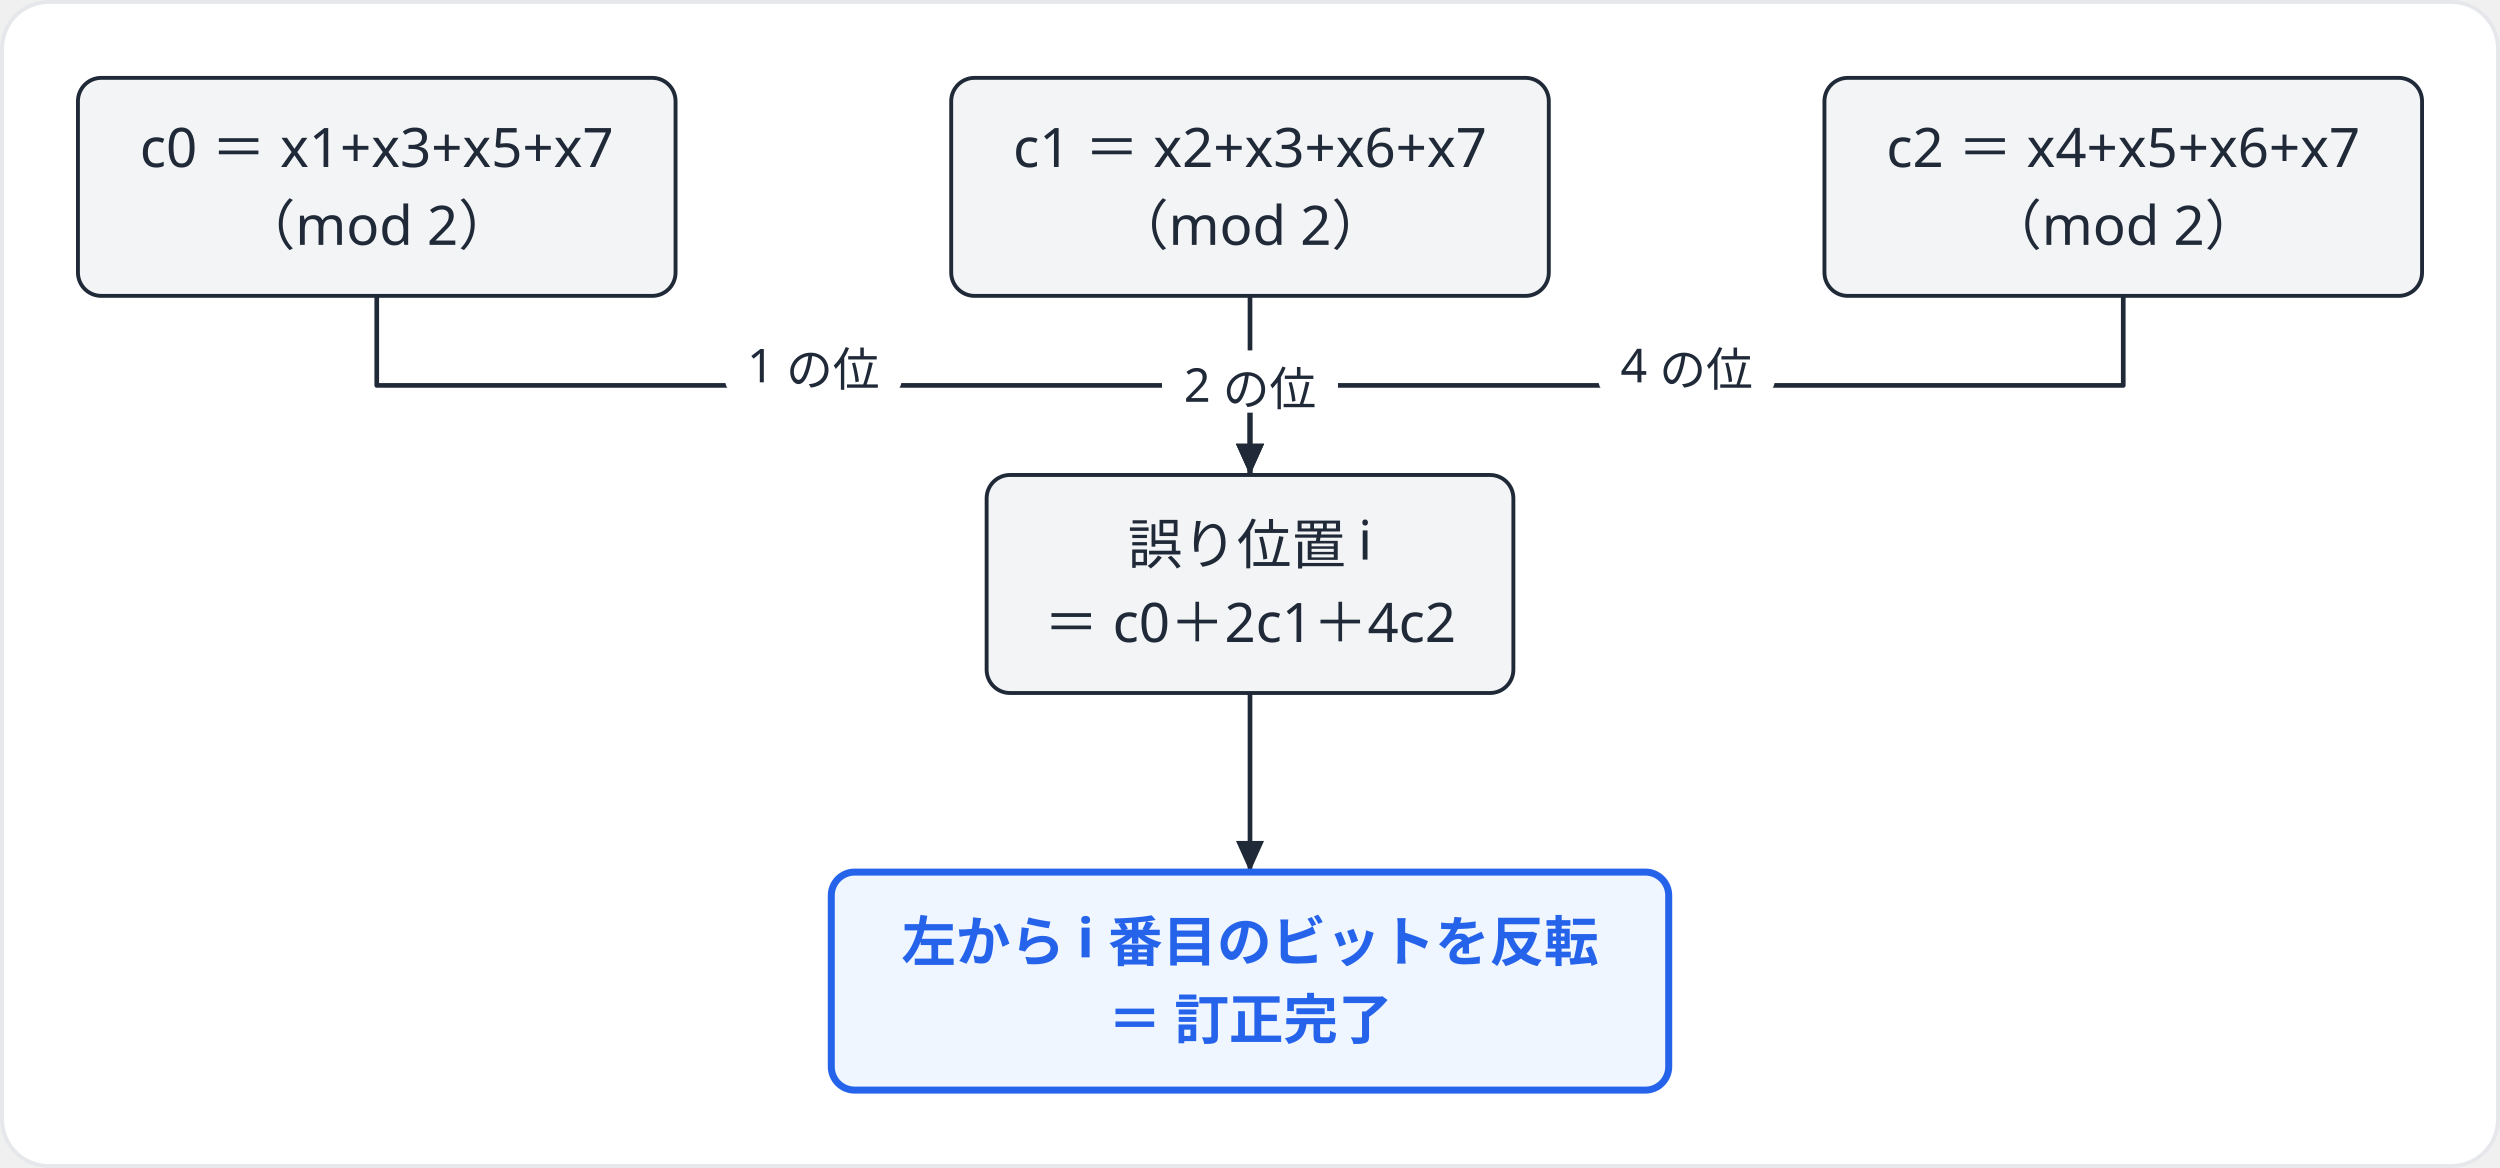
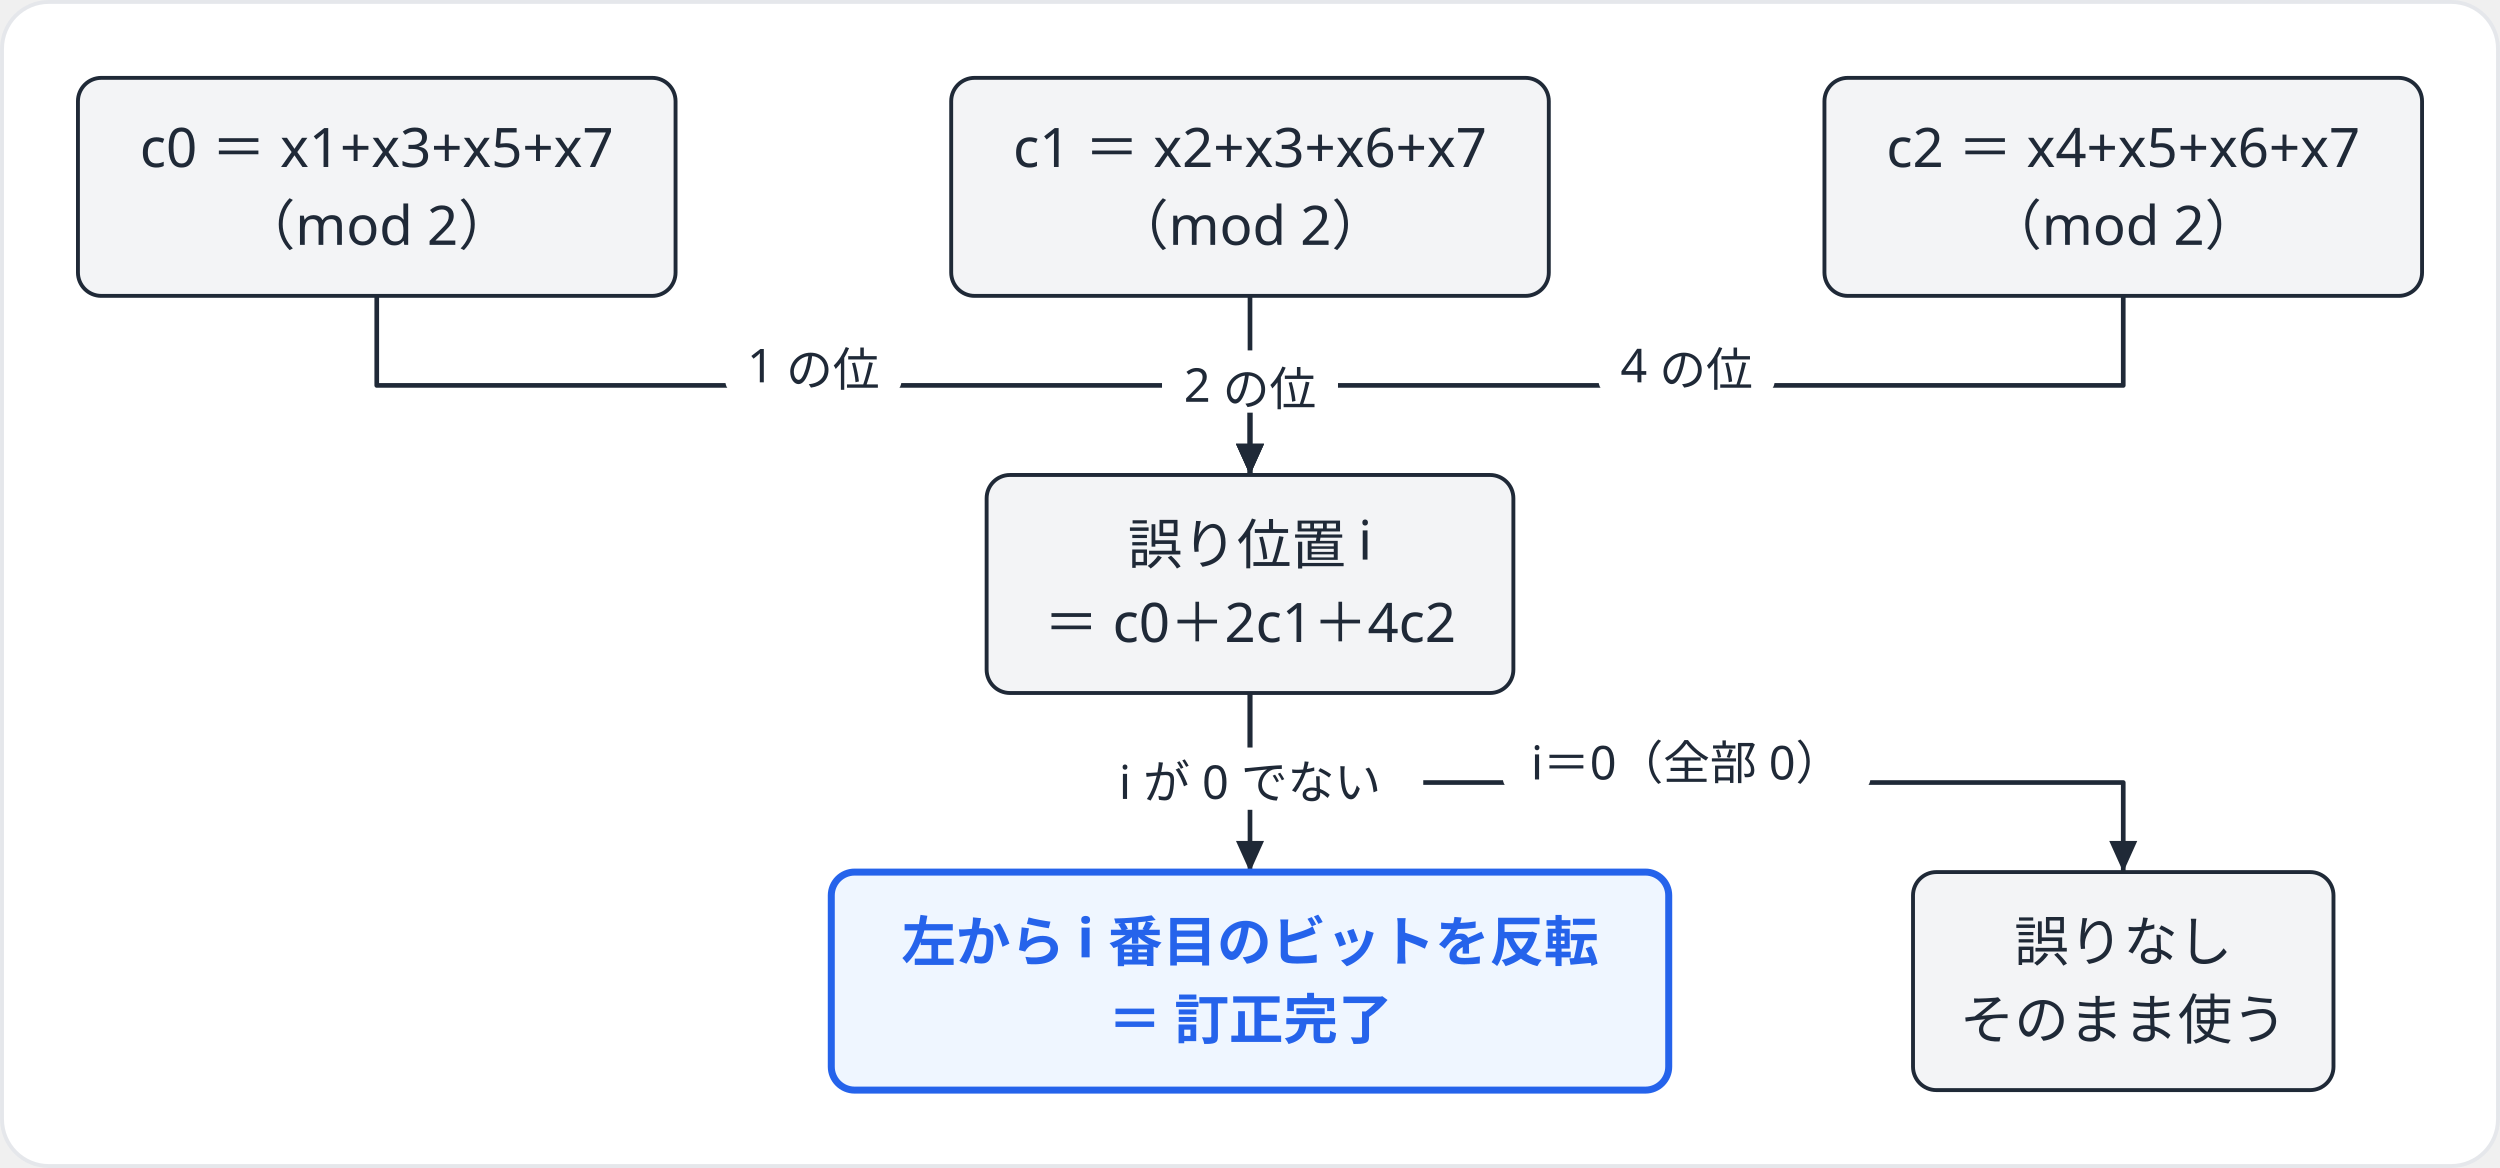
<svg xmlns="http://www.w3.org/2000/svg" width="640" height="299" viewBox="0 0 642.1 300">
  <rect x="0.5" y="0.5" width="641.1" height="299" rx="12" fill="#ffffff" stroke="#e5e7eb" stroke-width="1" />
  <g transform="translate(20 20)">
    <polyline points="76.75,56 76.75,79 301.05,79 301.05,102" fill="none" stroke="#1f2937" stroke-width="1.2" stroke-linejoin="round" />
    <polygon points="301.05,102 297.45,94 304.65,94" fill="#1f2937" />
    <polyline points="301.05,56 301.05,102" fill="none" stroke="#1f2937" stroke-width="1.2" stroke-linejoin="round" />
    <polygon points="301.05,102 297.45,94 304.65,94" fill="#1f2937" />
    <polyline points="525.35,56 525.35,79 301.05,79 301.05,102" fill="none" stroke="#1f2937" stroke-width="1.2" stroke-linejoin="round" />
    <polygon points="301.05,102 297.45,94 304.65,94" fill="#1f2937" />
    <polyline points="301.05,158 301.05,204" fill="none" stroke="#1f2937" stroke-width="1.2" stroke-linejoin="round" />
    <polygon points="301.05,204 297.45,196 304.65,196" fill="#1f2937" />
+     <polyline points="301.05,158 301.05,181 525.35,181 525.35,204" fill="none" stroke="#1f2937" stroke-width="1.2" stroke-linejoin="round" />
+     <polygon points="525.35,204 521.75,196 528.95,196" fill="#1f2937" />
    <rect x="0" y="0" width="153.5" height="56" rx="6" fill="#f3f4f6" stroke="#1f2937" stroke-width="1" />
    <text x="76.75" y="22.9" font-family="Hiragino Sans, Hiragino Kaku Gothic ProN, Noto Sans JP, Yu Gothic, Meiryo, sans-serif" font-size="14" fill="#1f2937" text-anchor="middle">c0 ＝ x1+x3+x5+x7</text>
    <text x="76.75" y="42.9" font-family="Hiragino Sans, Hiragino Kaku Gothic ProN, Noto Sans JP, Yu Gothic, Meiryo, sans-serif" font-size="14" fill="#1f2937" text-anchor="middle">（mod 2）</text>
    <rect x="224.3" y="0" width="153.5" height="56" rx="6" fill="#f3f4f6" stroke="#1f2937" stroke-width="1" />
    <text x="301.05" y="22.9" font-family="Hiragino Sans, Hiragino Kaku Gothic ProN, Noto Sans JP, Yu Gothic, Meiryo, sans-serif" font-size="14" fill="#1f2937" text-anchor="middle">c1 ＝ x2+x3+x6+x7</text>
    <text x="301.05" y="42.9" font-family="Hiragino Sans, Hiragino Kaku Gothic ProN, Noto Sans JP, Yu Gothic, Meiryo, sans-serif" font-size="14" fill="#1f2937" text-anchor="middle">（mod 2）</text>
    <rect x="448.6" y="0" width="153.5" height="56" rx="6" fill="#f3f4f6" stroke="#1f2937" stroke-width="1" />
    <text x="525.35" y="22.9" font-family="Hiragino Sans, Hiragino Kaku Gothic ProN, Noto Sans JP, Yu Gothic, Meiryo, sans-serif" font-size="14" fill="#1f2937" text-anchor="middle">c2 ＝ x4+x5+x6+x7</text>
    <text x="525.35" y="42.9" font-family="Hiragino Sans, Hiragino Kaku Gothic ProN, Noto Sans JP, Yu Gothic, Meiryo, sans-serif" font-size="14" fill="#1f2937" text-anchor="middle">（mod 2）</text>
    <rect x="233.4" y="102" width="135.3" height="56" rx="6" fill="#f3f4f6" stroke="#1f2937" stroke-width="1" />
    <text x="301.05" y="124.9" font-family="Hiragino Sans, Hiragino Kaku Gothic ProN, Noto Sans JP, Yu Gothic, Meiryo, sans-serif" font-size="14" fill="#1f2937" text-anchor="middle">誤り位置 i</text>
    <text x="301.05" y="144.9" font-family="Hiragino Sans, Hiragino Kaku Gothic ProN, Noto Sans JP, Yu Gothic, Meiryo, sans-serif" font-size="14" fill="#1f2937" text-anchor="middle">＝ c0＋2c1＋4c2</text>
    <rect x="193.5" y="204" width="215.1" height="56" rx="6" fill="#eff6ff" stroke="#2563eb" stroke-width="1.8" />
    <text x="301.05" y="226.9" font-family="Hiragino Sans, Hiragino Kaku Gothic ProN, Noto Sans JP, Yu Gothic, Meiryo, sans-serif" font-size="14" fill="#2563eb" text-anchor="middle" font-weight="600">左から i 番目のビットを反転</text>
    <text x="301.05" y="246.9" font-family="Hiragino Sans, Hiragino Kaku Gothic ProN, Noto Sans JP, Yu Gothic, Meiryo, sans-serif" font-size="14" fill="#2563eb" text-anchor="middle" font-weight="600">＝ 訂正完了</text>
+     <rect x="471.35" y="204" width="108" height="56" rx="6" fill="#f3f4f6" stroke="#1f2937" stroke-width="1" />
+     <text x="525.35" y="226.9" font-family="Hiragino Sans, Hiragino Kaku Gothic ProN, Noto Sans JP, Yu Gothic, Meiryo, sans-serif" font-size="14" fill="#1f2937" text-anchor="middle">誤りなし</text>
+     <text x="525.35" y="246.9" font-family="Hiragino Sans, Hiragino Kaku Gothic ProN, Noto Sans JP, Yu Gothic, Meiryo, sans-serif" font-size="14" fill="#1f2937" text-anchor="middle">そのまま使う</text>
    <rect x="166.3" y="65" width="45.2" height="16" rx="3" fill="#ffffff" />
    <text x="188.9" y="78.2" font-family="Hiragino Sans, Hiragino Kaku Gothic ProN, Noto Sans JP, Yu Gothic, Meiryo, sans-serif" font-size="12" fill="#1f2937" text-anchor="middle">1 の位</text>
    <rect x="278.45" y="70" width="45.2" height="16" rx="3" fill="#ffffff" />
    <text x="301.05" y="83.2" font-family="Hiragino Sans, Hiragino Kaku Gothic ProN, Noto Sans JP, Yu Gothic, Meiryo, sans-serif" font-size="12" fill="#1f2937" text-anchor="middle">2 の位</text>
    <rect x="390.6" y="65" width="45.2" height="16" rx="3" fill="#ffffff" />
    <text x="413.2" y="78.2" font-family="Hiragino Sans, Hiragino Kaku Gothic ProN, Noto Sans JP, Yu Gothic, Meiryo, sans-serif" font-size="12" fill="#1f2937" text-anchor="middle">4 の位</text>
+     <rect x="256.55" y="172" width="89" height="16" rx="3" fill="#ffffff" />
+     <text x="301.05" y="185.2" font-family="Hiragino Sans, Hiragino Kaku Gothic ProN, Noto Sans JP, Yu Gothic, Meiryo, sans-serif" font-size="12" fill="#1f2937" text-anchor="middle">i が 0 でない</text>
+     <rect x="366" y="167" width="94.4" height="16" rx="3" fill="#ffffff" />
+     <text x="413.2" y="180.2" font-family="Hiragino Sans, Hiragino Kaku Gothic ProN, Noto Sans JP, Yu Gothic, Meiryo, sans-serif" font-size="12" fill="#1f2937" text-anchor="middle">i＝0（全部 0）</text>
  </g>
</svg>
